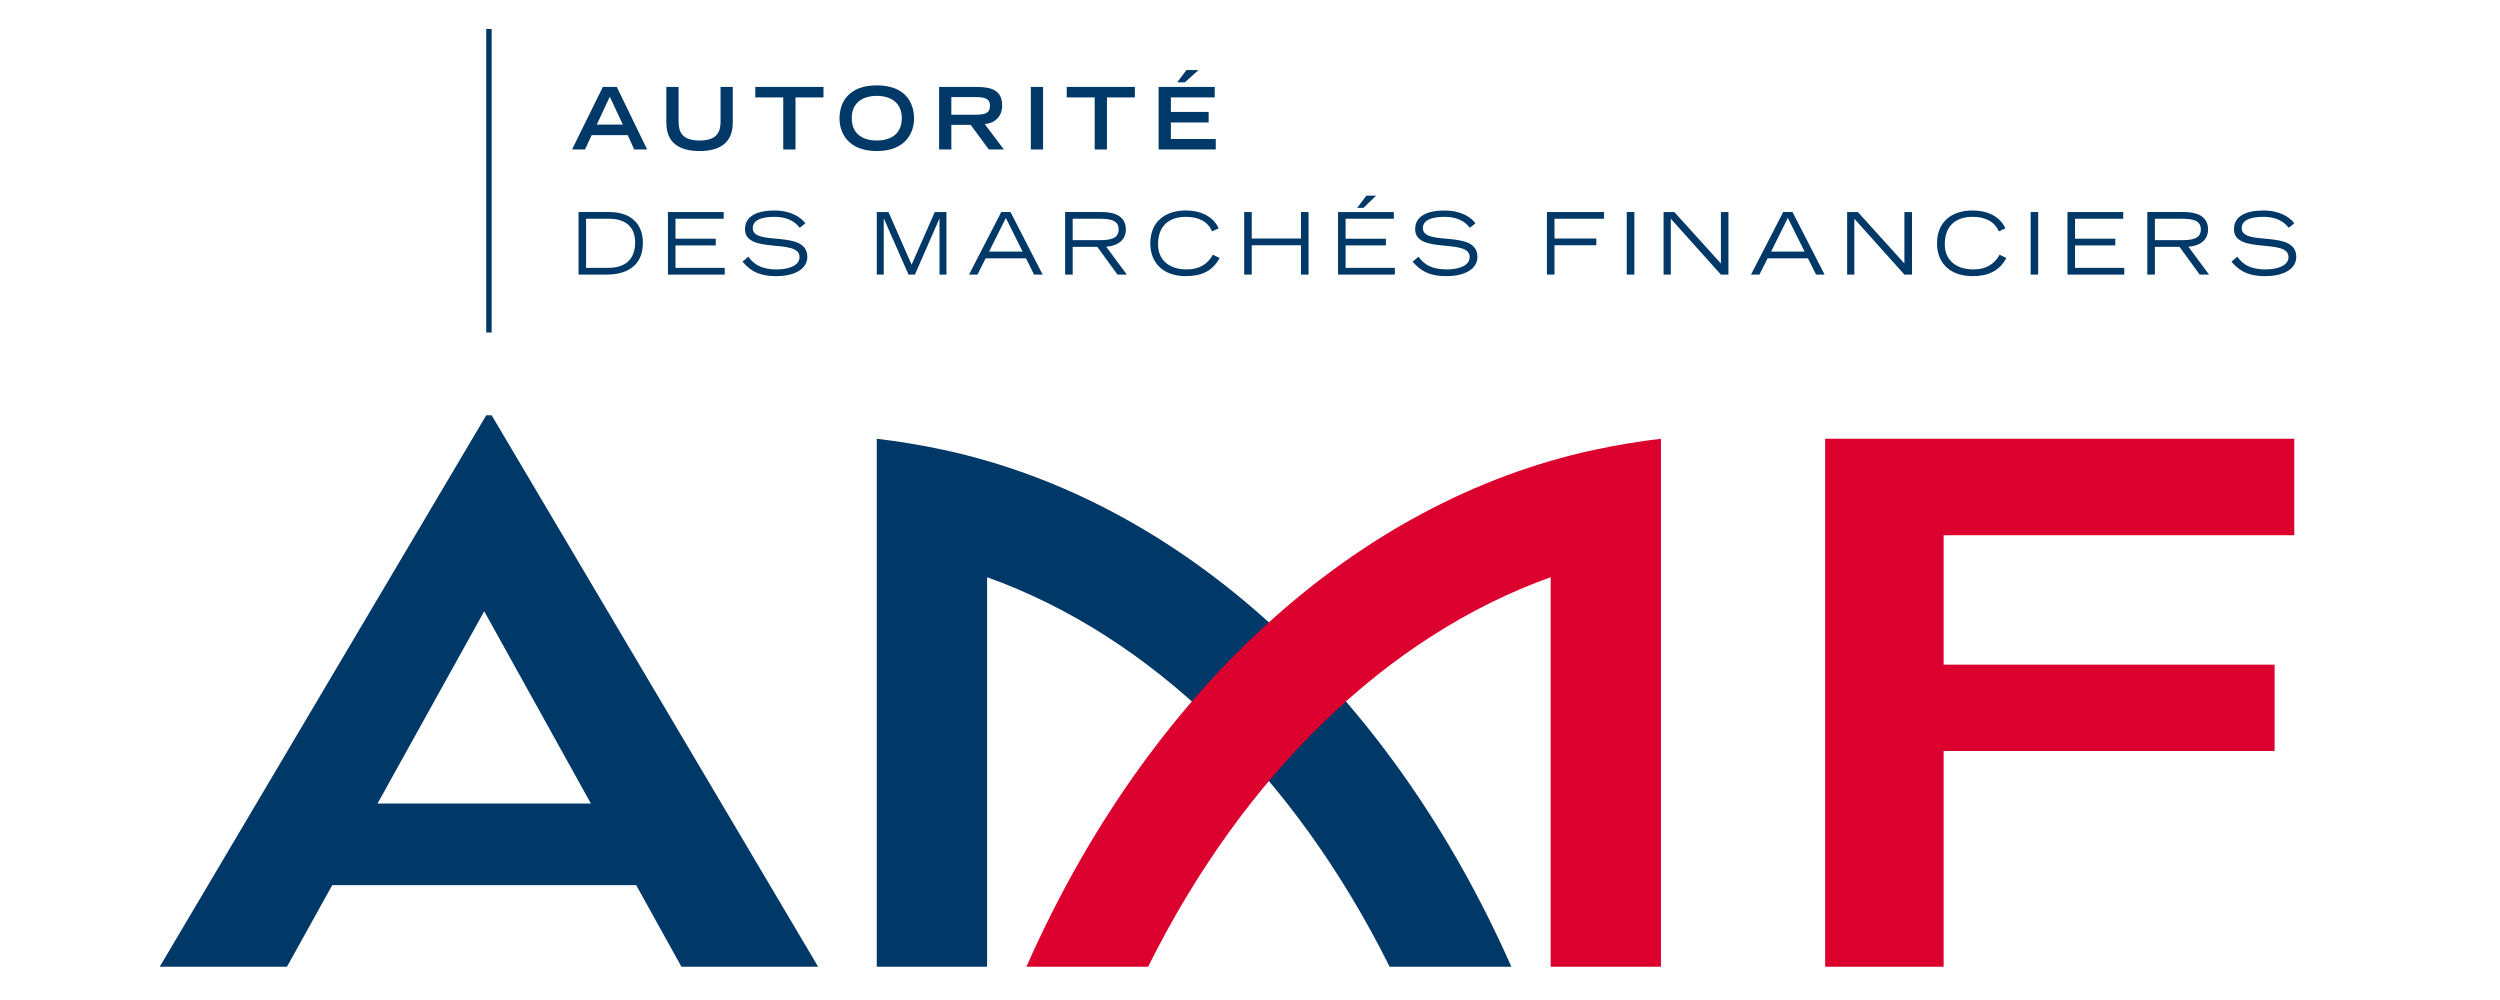
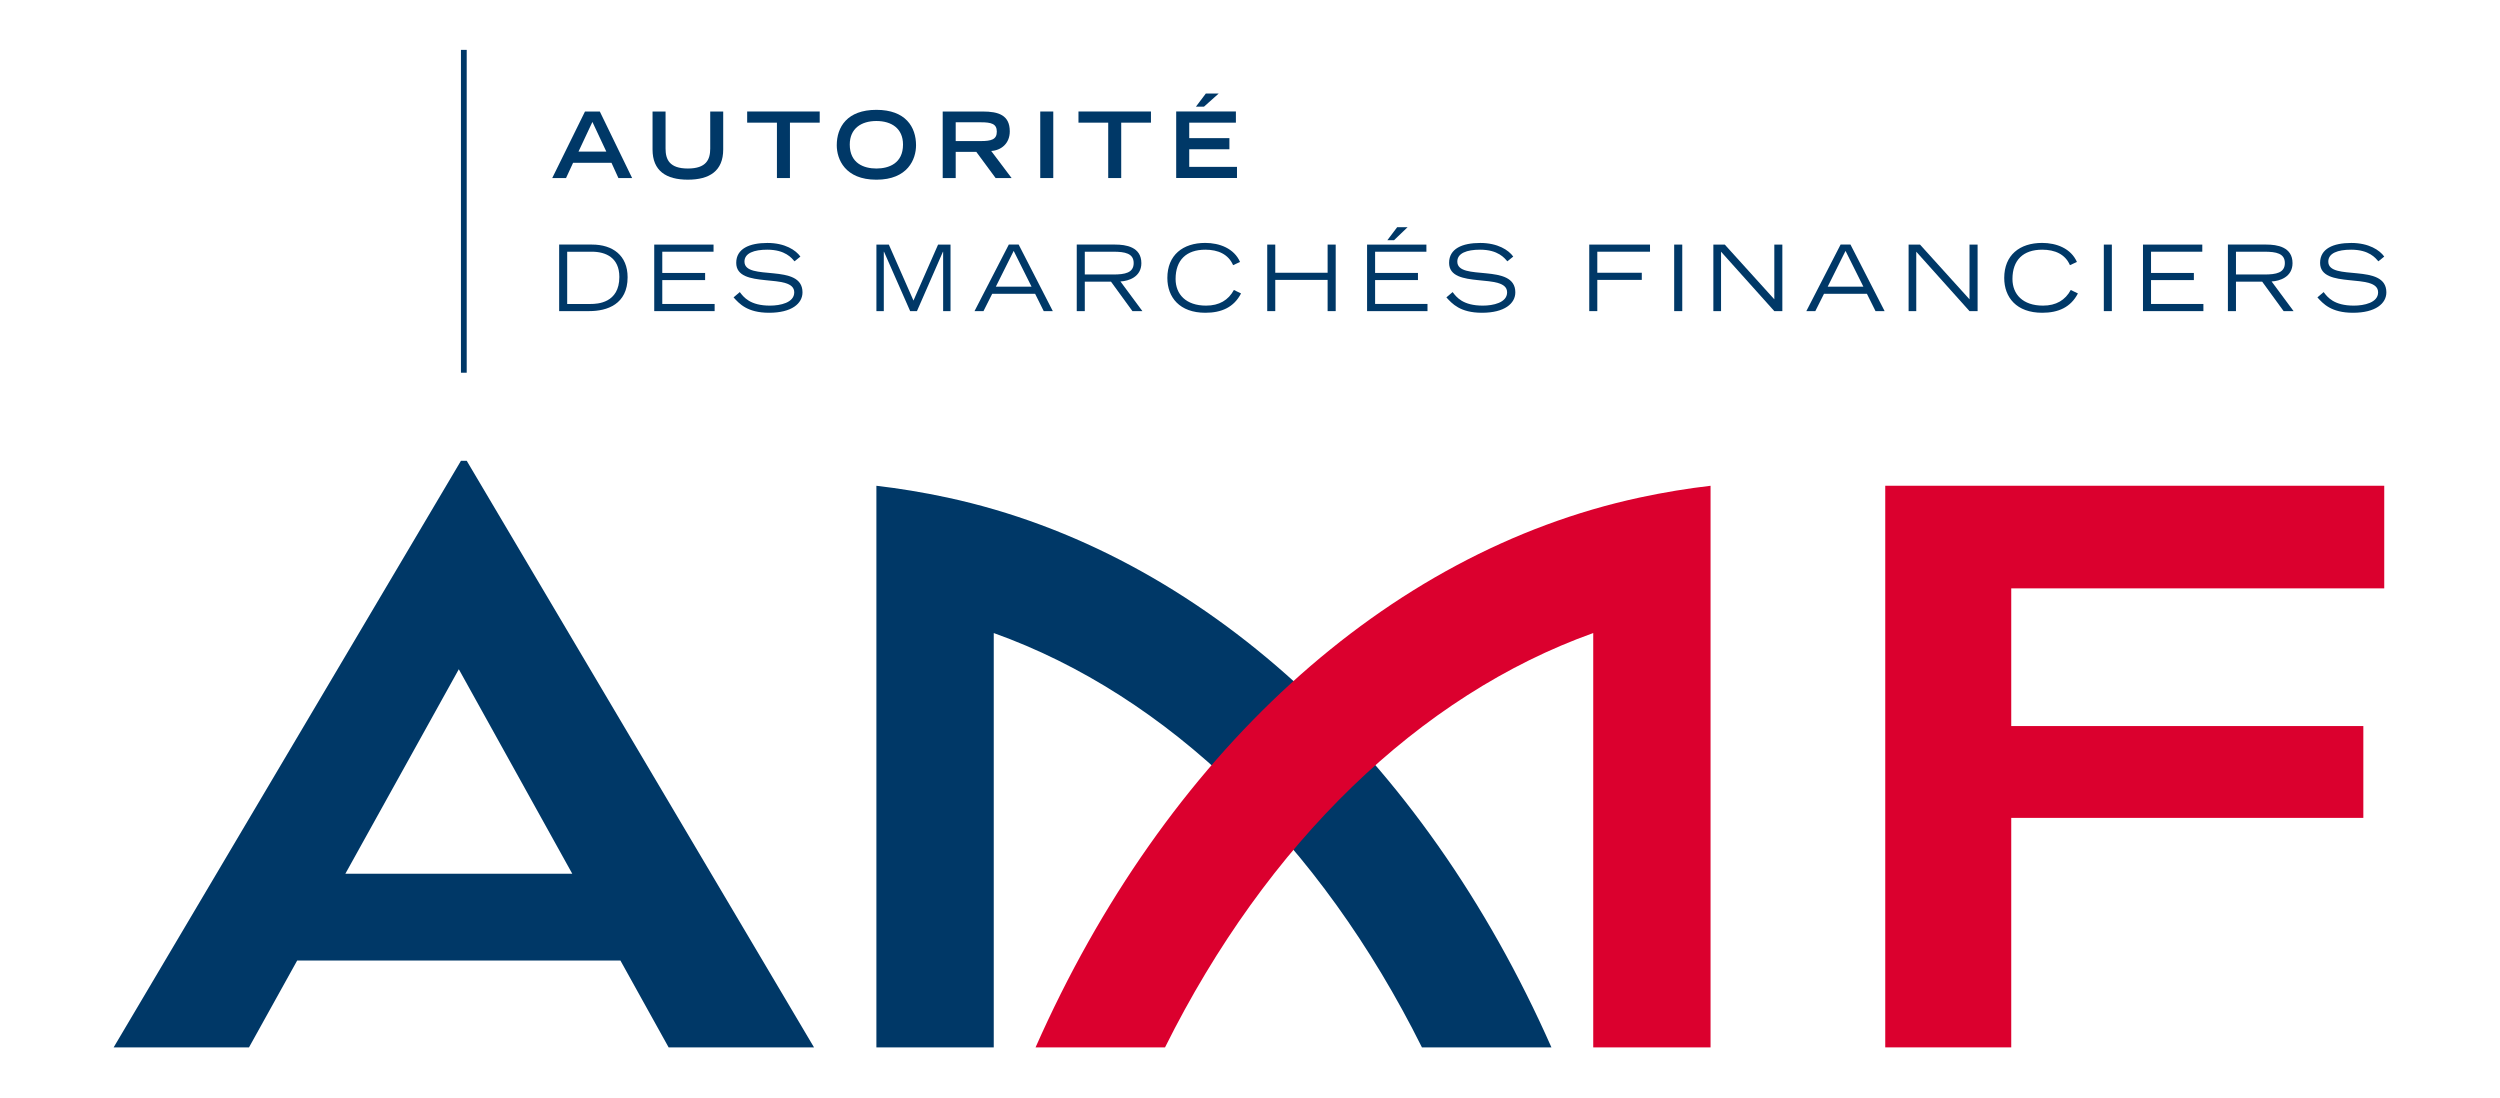
- <svg xmlns="http://www.w3.org/2000/svg" xmlns:xlink="http://www.w3.org/1999/xlink" version="1.1" id="Calque_1" x="0px" y="0px" width="141.73px" height="56.69px" viewBox="0 0 141.73 56.69" enable-background="new 0 0 141.73 56.69" xml:space="preserve">
-   <polygon fill="#DB002E" points="130.067,24.874 130.067,30.343 110.188,30.343 110.188,37.681 128.953,37.681 128.953,42.575   110.188,42.575 110.188,54.806 103.473,54.806 103.473,24.874 " />
-   <g>
-     <defs>
-       <rect id="SVGID_1_" width="141.73" height="56.69" />
-     </defs>
-     <clipPath id="SVGID_2_">
-       <use xlink:href="#SVGID_1_" overflow="visible" />
-     </clipPath>
-     <path clip-path="url(#SVGID_2_)" fill="#003867" d="M38.633,54.806h7.749L27.873,23.544h-0.308L9.055,54.806h7.214l2.567-4.627   h17.229L38.633,54.806z M21.404,45.552l6.047-10.899l6.047,10.899H21.404z" />
-     <g clip-path="url(#SVGID_2_)">
-       <path fill="#003867" d="M53.493,25.504c-1.331-0.286-2.59-0.49-3.787-0.629v29.931h6.255V32.724    c9.266,3.314,17.395,11.188,22.82,22.082h6.901C78.806,39.243,67.007,28.416,53.493,25.504" />
-       <path fill="#DB002E" d="M90.378,25.504c1.331-0.286,2.589-0.49,3.785-0.629v29.931H87.91V32.724    c-9.266,3.314-17.395,11.188-22.821,22.082h-6.9C65.065,39.243,76.862,28.416,90.378,25.504" />
-       <path fill="#003867" d="M33.83,7.064l0.741-1.58l0.741,1.58H33.83z M32.43,8.475h0.736l0.376-0.814h2.045l0.37,0.814h0.731    l-1.722-3.546h-0.79L32.43,8.475z" />
-       <path fill="#003867" d="M41.542,6.952c0,1.142-0.727,1.61-1.883,1.61c-1.157,0-1.883-0.469-1.883-1.61V4.929h0.694v1.975    c0,0.585,0.209,1.063,1.189,1.063c0.98,0,1.191-0.478,1.191-1.063V4.929h0.692V6.952z" />
-       <polygon fill="#003867" points="44.405,5.523 42.819,5.523 42.819,4.928 46.685,4.928 46.685,5.523 45.099,5.523 45.099,8.475     44.405,8.475   " />
-       <path fill="#003867" d="M49.706,7.967c-0.663,0-1.419-0.273-1.419-1.278c0-0.853,0.61-1.254,1.419-1.254    c0.811,0,1.419,0.401,1.419,1.254C51.125,7.694,50.37,7.967,49.706,7.967 M47.594,6.728c0,0.737,0.434,1.835,2.112,1.835    c1.679,0,2.113-1.098,2.113-1.835c0-0.971-0.552-1.888-2.113-1.888C48.146,4.84,47.594,5.757,47.594,6.728" />
-       <path fill="#003867" d="M53.933,6.504V5.503h1.337c0.566,0,0.854,0.083,0.854,0.498c0,0.419-0.288,0.503-0.854,0.503H53.933z     M53.241,8.475h0.692V7.08h1.098l1.029,1.395h0.852l-1.087-1.443c0.522-0.03,0.99-0.391,0.99-1.045    c0-0.868-0.604-1.058-1.442-1.058h-2.133V8.475z" />
-       <rect x="58.439" y="4.929" fill="#003867" width="0.694" height="3.546" />
-       <polygon fill="#003867" points="62.061,5.523 60.476,5.523 60.476,4.928 64.339,4.928 64.339,5.523 62.754,5.523 62.754,8.475     62.061,8.475   " />
-       <path fill="#003867" d="M67.263,3.971h0.686l-0.782,0.698h-0.43L67.263,3.971z M65.684,4.928h3.182v0.595h-2.487v0.824h2.141    v0.594h-2.141v0.938h2.545v0.595h-3.24V4.928z" />
-       <path fill="#003867" d="M33.227,12.401h1.321c0.722,0,1.459,0.307,1.459,1.346c0,1.395-1.176,1.439-1.526,1.439h-1.254V12.401z     M32.798,15.566h1.614c0.937,0,2.035-0.361,2.035-1.805c0-1.162-0.795-1.741-1.898-1.741h-1.75V15.566z" />
-       <polygon fill="#003867" points="37.866,12.021 41.027,12.021 41.027,12.401 38.295,12.401 38.295,13.533 40.578,13.533     40.578,13.913 38.295,13.913 38.295,15.186 41.085,15.186 41.085,15.567 37.866,15.567   " />
-       <path fill="#003867" d="M42.426,14.552c0.206,0.273,0.547,0.722,1.61,0.722c0.547,0,1.292-0.156,1.292-0.707    c0-1.079-3.092-0.132-3.092-1.571c0-0.755,0.698-1.062,1.664-1.062c0.937,0,1.512,0.384,1.756,0.726l-0.312,0.253    c-0.147-0.166-0.487-0.62-1.453-0.62c-0.713,0-1.216,0.186-1.216,0.635c0,1.072,3.093,0.048,3.093,1.639    c0,0.595-0.577,1.088-1.781,1.088c-1.161,0-1.589-0.484-1.893-0.82L42.426,14.552z" />
-       <polygon fill="#003867" points="49.707,12.021 50.369,12.021 51.682,15.005 52.994,12.021 53.657,12.021 53.657,15.567     53.263,15.567 53.263,12.401 53.253,12.401 51.868,15.567 51.506,15.567 50.112,12.401 50.101,12.401 50.101,15.567     49.707,15.567   " />
-       <path fill="#003867" d="M56.072,14.264l0.951-1.907l0.952,1.907H56.072z M54.936,15.566h0.478l0.464-0.922h2.288l0.458,0.922    h0.484l-1.82-3.546h-0.525L54.936,15.566z" />
-       <path fill="#003867" d="M60.813,12.401h1.522c0.62,0,1.083,0.088,1.083,0.605c0,0.521-0.464,0.609-1.083,0.609h-1.522V12.401z     M60.385,15.566h0.428v-1.57h1.396l1.142,1.57h0.531l-1.17-1.58c0.428-0.02,1.116-0.235,1.116-0.975    c0-0.869-0.829-0.991-1.395-0.991h-2.049V15.566z" />
-       <path fill="#003867" d="M69.14,14.625c-0.38,0.737-1.039,1.03-1.901,1.03c-1.376,0-2.026-0.826-2.026-1.854    c0-1.221,0.825-1.869,2.019-1.869c0.761,0,1.538,0.293,1.855,1.015l-0.371,0.171c-0.249-0.581-0.8-0.825-1.478-0.825    c-1.015,0-1.586,0.552-1.586,1.562c0,0.814,0.551,1.419,1.625,1.419c0.701,0,1.19-0.293,1.482-0.834L69.14,14.625z" />
-       <polygon fill="#003867" points="70.536,12.021 70.964,12.021 70.964,13.522 73.754,13.522 73.754,12.021 74.185,12.021     74.185,15.567 73.754,15.567 73.754,13.903 70.964,13.903 70.964,15.567 70.536,15.567   " />
-       <path fill="#003867" d="M77.462,11.093h0.556l-0.723,0.693h-0.356L77.462,11.093z M75.857,12.021h3.162v0.38h-2.734v1.132h2.284    v0.38h-2.284v1.272h2.792v0.381h-3.22V12.021z" />
-       <path fill="#003867" d="M80.416,14.552c0.206,0.273,0.546,0.722,1.611,0.722c0.547,0,1.293-0.156,1.293-0.707    c0-1.079-3.092-0.132-3.092-1.571c0-0.755,0.695-1.062,1.661-1.062c0.936,0,1.515,0.384,1.758,0.726l-0.313,0.253    c-0.147-0.166-0.487-0.62-1.453-0.62c-0.711,0-1.215,0.186-1.215,0.635c0,1.072,3.092,0.048,3.092,1.639    c0,0.595-0.575,1.088-1.78,1.088c-1.16,0-1.588-0.484-1.894-0.82L80.416,14.552z" />
-       <polygon fill="#003867" points="87.698,12.021 90.936,12.021 90.936,12.401 88.127,12.401 88.127,13.522 90.498,13.522     90.498,13.903 88.127,13.903 88.127,15.567 87.698,15.567   " />
-       <rect x="92.224" y="12.021" fill="#003867" width="0.431" height="3.546" />
-       <polygon fill="#003867" points="94.312,12.021 94.921,12.021 97.561,14.938 97.561,12.021 97.989,12.021 97.989,15.567     97.561,15.567 94.722,12.401 94.722,15.567 94.312,15.567   " />
-       <path fill="#003867" d="M100.406,14.264l0.95-1.907l0.951,1.907H100.406z M99.268,15.566h0.479l0.462-0.922h2.287l0.458,0.922    h0.485l-1.819-3.546h-0.527L99.268,15.566z" />
-       <polygon fill="#003867" points="104.718,12.021 105.326,12.021 107.964,14.938 107.964,12.021 108.395,12.021 108.395,15.567     107.964,15.567 105.126,12.401 105.126,15.567 104.718,15.567   " />
-       <path fill="#003867" d="M113.741,14.625c-0.382,0.737-1.042,1.03-1.903,1.03c-1.375,0-2.024-0.826-2.024-1.854    c0-1.221,0.823-1.869,2.02-1.869c0.763,0,1.536,0.293,1.854,1.015l-0.372,0.171c-0.248-0.581-0.799-0.825-1.477-0.825    c-1.015,0-1.586,0.552-1.586,1.562c0,0.814,0.552,1.419,1.626,1.419c0.702,0,1.188-0.293,1.481-0.834L113.741,14.625z" />
-       <rect x="115.122" y="12.021" fill="#003867" width="0.428" height="3.546" />
-       <polygon fill="#003867" points="117.209,12.021 120.37,12.021 120.37,12.401 117.638,12.401 117.638,13.533 119.921,13.533     119.921,13.913 117.638,13.913 117.638,15.186 120.429,15.186 120.429,15.567 117.209,15.567   " />
-       <path fill="#003867" d="M122.165,12.401h1.521c0.62,0,1.084,0.088,1.084,0.605c0,0.521-0.464,0.609-1.084,0.609h-1.521V12.401z     M121.735,15.566h0.43v-1.57h1.396l1.143,1.57h0.53l-1.171-1.58c0.428-0.02,1.116-0.235,1.116-0.975    c0-0.869-0.829-0.991-1.396-0.991h-2.048V15.566z" />
-       <path fill="#003867" d="M126.837,14.552c0.206,0.273,0.546,0.722,1.61,0.722c0.546,0,1.293-0.156,1.293-0.707    c0-1.079-3.092-0.132-3.092-1.571c0-0.755,0.696-1.062,1.662-1.062c0.938,0,1.514,0.384,1.757,0.726l-0.312,0.253    c-0.146-0.166-0.486-0.62-1.452-0.62c-0.715,0-1.218,0.186-1.218,0.635c0,1.072,3.095,0.048,3.095,1.639    c0,0.595-0.576,1.088-1.78,1.088c-1.161,0-1.592-0.484-1.895-0.82L126.837,14.552z" />
-       <rect x="27.565" y="1.644" fill="#003867" width="0.307" height="17.206" />
+ <svg xmlns="http://www.w3.org/2000/svg" xmlns:xlink="http://www.w3.org/1999/xlink" version="1.1" id="Calque_1" x="0px" y="0px" width="605.625" height="265.81" viewBox="0 0 666.188 292.391" enable-background="new 0 0 141.73 56.69" xml:space="preserve">
+   <defs id="defs912" />
+   <g id="g955" transform="translate(1.560085,-2.178182)">
+     <polygon fill="#db002e" points="110.188,54.806 103.473,54.806 103.473,24.874 130.067,24.874 130.067,30.343 110.188,30.343 110.188,37.681 128.953,37.681 128.953,42.575 110.188,42.575 " id="polygon833" transform="matrix(5,0,0,5,-16.55383,7.248681)" />
+     <g id="g907" transform="matrix(5,0,0,5,-16.55383,7.248681)">
+       <defs id="defs836">
+         <rect id="SVGID_1_" width="141.73" height="56.69" x="0" y="0" />
+       </defs>
+       <clipPath id="SVGID_2_">
+         <use xlink:href="#SVGID_1_" overflow="visible" id="use838" x="0" y="0" width="100%" height="100%" />
+       </clipPath>
+       <path clip-path="url(#SVGID_2_)" fill="#003867" d="m 38.633,54.806 h 7.749 L 27.873,23.544 H 27.565 L 9.055,54.806 h 7.214 l 2.567,-4.627 h 17.229 z m -17.229,-9.254 6.047,-10.899 6.047,10.899 z" id="path841" />
+       <g clip-path="url(#SVGID_2_)" id="g905">
+         <path fill="#003867" d="m 53.493,25.504 c -1.331,-0.286 -2.59,-0.49 -3.787,-0.629 v 29.931 h 6.255 V 32.724 c 9.266,3.314 17.395,11.188 22.82,22.082 h 6.901 C 78.806,39.243 67.007,28.416 53.493,25.504" id="path843" />
+         <path fill="#db002e" d="m 90.378,25.504 c 1.331,-0.286 2.589,-0.49 3.785,-0.629 V 54.806 H 87.91 V 32.724 C 78.644,36.038 70.515,43.912 65.089,54.806 h -6.9 C 65.065,39.243 76.862,28.416 90.378,25.504" id="path845" />
+         <path fill="#003867" d="m 33.83,7.064 0.741,-1.58 0.741,1.58 z m -1.4,1.411 h 0.736 l 0.376,-0.814 h 2.045 l 0.37,0.814 h 0.731 L 34.966,4.929 h -0.79 z" id="path847" />
+         <path fill="#003867" d="m 41.542,6.952 c 0,1.142 -0.727,1.61 -1.883,1.61 -1.157,0 -1.883,-0.469 -1.883,-1.61 V 4.929 h 0.694 v 1.975 c 0,0.585 0.209,1.063 1.189,1.063 0.98,0 1.191,-0.478 1.191,-1.063 V 4.929 h 0.692 z" id="path849" />
+         <polygon fill="#003867" points="46.685,4.928 46.685,5.523 45.099,5.523 45.099,8.475 44.405,8.475 44.405,5.523 42.819,5.523 42.819,4.928 " id="polygon851" />
+         <path fill="#003867" d="m 49.706,7.967 c -0.663,0 -1.419,-0.273 -1.419,-1.278 0,-0.853 0.61,-1.254 1.419,-1.254 0.811,0 1.419,0.401 1.419,1.254 0,1.005 -0.755,1.278 -1.419,1.278 M 47.594,6.728 c 0,0.737 0.434,1.835 2.112,1.835 1.679,0 2.113,-1.098 2.113,-1.835 0,-0.971 -0.552,-1.888 -2.113,-1.888 -1.56,0 -2.112,0.917 -2.112,1.888" id="path853" />
+         <path fill="#003867" d="M 53.933,6.504 V 5.503 h 1.337 c 0.566,0 0.854,0.083 0.854,0.498 0,0.419 -0.288,0.503 -0.854,0.503 z m -0.692,1.971 h 0.692 V 7.08 h 1.098 l 1.029,1.395 h 0.852 L 55.825,7.032 c 0.522,-0.03 0.99,-0.391 0.99,-1.045 0,-0.868 -0.604,-1.058 -1.442,-1.058 H 53.24 v 3.546 z" id="path855" />
+         <rect x="58.439" y="4.929" fill="#003867" width="0.694" height="3.546" id="rect857" />
+         <polygon fill="#003867" points="64.339,4.928 64.339,5.523 62.754,5.523 62.754,8.475 62.061,8.475 62.061,5.523 60.476,5.523 60.476,4.928 " id="polygon859" />
+         <path fill="#003867" d="m 67.263,3.971 h 0.686 l -0.782,0.698 h -0.43 z m -1.579,0.957 h 3.182 v 0.595 h -2.487 v 0.824 h 2.141 v 0.594 h -2.141 v 0.938 h 2.545 v 0.595 h -3.24 z" id="path861" />
+         <path fill="#003867" d="m 33.227,12.401 h 1.321 c 0.722,0 1.459,0.307 1.459,1.346 0,1.395 -1.176,1.439 -1.526,1.439 h -1.254 z m -0.429,3.165 h 1.614 c 0.937,0 2.035,-0.361 2.035,-1.805 0,-1.162 -0.795,-1.741 -1.898,-1.741 h -1.75 v 3.546 z" id="path863" />
+         <polygon fill="#003867" points="38.295,13.913 38.295,15.186 41.085,15.186 41.085,15.567 37.866,15.567 37.866,12.021 41.027,12.021 41.027,12.401 38.295,12.401 38.295,13.533 40.578,13.533 40.578,13.913 " id="polygon865" />
+         <path fill="#003867" d="m 42.426,14.552 c 0.206,0.273 0.547,0.722 1.61,0.722 0.547,0 1.292,-0.156 1.292,-0.707 0,-1.079 -3.092,-0.132 -3.092,-1.571 0,-0.755 0.698,-1.062 1.664,-1.062 0.937,0 1.512,0.384 1.756,0.726 l -0.312,0.253 c -0.147,-0.166 -0.487,-0.62 -1.453,-0.62 -0.713,0 -1.216,0.186 -1.216,0.635 0,1.072 3.093,0.048 3.093,1.639 0,0.595 -0.577,1.088 -1.781,1.088 -1.161,0 -1.589,-0.484 -1.893,-0.82 z" id="path867" />
+         <polygon fill="#003867" points="53.657,12.021 53.657,15.567 53.263,15.567 53.263,12.401 53.253,12.401 51.868,15.567 51.506,15.567 50.112,12.401 50.101,12.401 50.101,15.567 49.707,15.567 49.707,12.021 50.369,12.021 51.682,15.005 52.994,12.021 " id="polygon869" />
+         <path fill="#003867" d="m 56.072,14.264 0.951,-1.907 0.952,1.907 z m -1.136,1.302 h 0.478 l 0.464,-0.922 h 2.288 l 0.458,0.922 h 0.484 l -1.82,-3.546 h -0.525 z" id="path871" />
+         <path fill="#003867" d="m 60.813,12.401 h 1.522 c 0.62,0 1.083,0.088 1.083,0.605 0,0.521 -0.464,0.609 -1.083,0.609 h -1.522 z m -0.428,3.165 h 0.428 v -1.57 h 1.396 l 1.142,1.57 h 0.531 l -1.17,-1.58 c 0.428,-0.02 1.116,-0.235 1.116,-0.975 0,-0.869 -0.829,-0.991 -1.395,-0.991 h -2.049 v 3.546 z" id="path873" />
+         <path fill="#003867" d="m 69.14,14.625 c -0.38,0.737 -1.039,1.03 -1.901,1.03 -1.376,0 -2.026,-0.826 -2.026,-1.854 0,-1.221 0.825,-1.869 2.019,-1.869 0.761,0 1.538,0.293 1.855,1.015 l -0.371,0.171 c -0.249,-0.581 -0.8,-0.825 -1.478,-0.825 -1.015,0 -1.586,0.552 -1.586,1.562 0,0.814 0.551,1.419 1.625,1.419 0.701,0 1.19,-0.293 1.482,-0.834 z" id="path875" />
+         <polygon fill="#003867" points="73.754,15.567 73.754,13.903 70.964,13.903 70.964,15.567 70.536,15.567 70.536,12.021 70.964,12.021 70.964,13.522 73.754,13.522 73.754,12.021 74.185,12.021 74.185,15.567 " id="polygon877" />
+         <path fill="#003867" d="m 77.462,11.093 h 0.556 l -0.723,0.693 h -0.356 z m -1.605,0.928 h 3.162 v 0.38 h -2.734 v 1.132 h 2.284 v 0.38 h -2.284 v 1.272 h 2.792 v 0.381 h -3.22 z" id="path879" />
+         <path fill="#003867" d="m 80.416,14.552 c 0.206,0.273 0.546,0.722 1.611,0.722 0.547,0 1.293,-0.156 1.293,-0.707 0,-1.079 -3.092,-0.132 -3.092,-1.571 0,-0.755 0.695,-1.062 1.661,-1.062 0.936,0 1.515,0.384 1.758,0.726 l -0.313,0.253 c -0.147,-0.166 -0.487,-0.62 -1.453,-0.62 -0.711,0 -1.215,0.186 -1.215,0.635 0,1.072 3.092,0.048 3.092,1.639 0,0.595 -0.575,1.088 -1.78,1.088 -1.16,0 -1.588,-0.484 -1.894,-0.82 z" id="path881" />
+         <polygon fill="#003867" points="87.698,15.567 87.698,12.021 90.936,12.021 90.936,12.401 88.127,12.401 88.127,13.522 90.498,13.522 90.498,13.903 88.127,13.903 88.127,15.567 " id="polygon883" />
+         <rect x="92.224" y="12.021" fill="#003867" width="0.431" height="3.546" id="rect885" />
+         <polygon fill="#003867" points="94.312,15.567 94.312,12.021 94.921,12.021 97.561,14.938 97.561,12.021 97.989,12.021 97.989,15.567 97.561,15.567 94.722,12.401 94.722,15.567 " id="polygon887" />
+         <path fill="#003867" d="m 100.406,14.264 0.95,-1.907 0.951,1.907 z m -1.138,1.302 h 0.479 l 0.462,-0.922 h 2.287 l 0.458,0.922 h 0.485 L 101.62,12.02 h -0.527 z" id="path889" />
+         <polygon fill="#003867" points="104.718,15.567 104.718,12.021 105.326,12.021 107.964,14.938 107.964,12.021 108.395,12.021 108.395,15.567 107.964,15.567 105.126,12.401 105.126,15.567 " id="polygon891" />
+         <path fill="#003867" d="m 113.741,14.625 c -0.382,0.737 -1.042,1.03 -1.903,1.03 -1.375,0 -2.024,-0.826 -2.024,-1.854 0,-1.221 0.823,-1.869 2.02,-1.869 0.763,0 1.536,0.293 1.854,1.015 l -0.372,0.171 c -0.248,-0.581 -0.799,-0.825 -1.477,-0.825 -1.015,0 -1.586,0.552 -1.586,1.562 0,0.814 0.552,1.419 1.626,1.419 0.702,0 1.188,-0.293 1.481,-0.834 z" id="path893" />
+         <rect x="115.122" y="12.021" fill="#003867" width="0.428" height="3.546" id="rect895" />
+         <polygon fill="#003867" points="117.638,13.913 117.638,15.186 120.429,15.186 120.429,15.567 117.209,15.567 117.209,12.021 120.37,12.021 120.37,12.401 117.638,12.401 117.638,13.533 119.921,13.533 119.921,13.913 " id="polygon897" />
+         <path fill="#003867" d="m 122.165,12.401 h 1.521 c 0.62,0 1.084,0.088 1.084,0.605 0,0.521 -0.464,0.609 -1.084,0.609 h -1.521 z m -0.43,3.165 h 0.43 v -1.57 h 1.396 l 1.143,1.57 h 0.53 l -1.171,-1.58 c 0.428,-0.02 1.116,-0.235 1.116,-0.975 0,-0.869 -0.829,-0.991 -1.396,-0.991 h -2.048 z" id="path899" />
+         <path fill="#003867" d="m 126.837,14.552 c 0.206,0.273 0.546,0.722 1.61,0.722 0.546,0 1.293,-0.156 1.293,-0.707 0,-1.079 -3.092,-0.132 -3.092,-1.571 0,-0.755 0.696,-1.062 1.662,-1.062 0.938,0 1.514,0.384 1.757,0.726 l -0.312,0.253 c -0.146,-0.166 -0.486,-0.62 -1.452,-0.62 -0.715,0 -1.218,0.186 -1.218,0.635 0,1.072 3.095,0.048 3.095,1.639 0,0.595 -0.576,1.088 -1.78,1.088 -1.161,0 -1.592,-0.484 -1.895,-0.82 z" id="path901" />
+         <rect x="27.565" y="1.644" fill="#003867" width="0.307" height="17.206" id="rect903" />
+       </g>
    </g>
  </g>
</svg>
